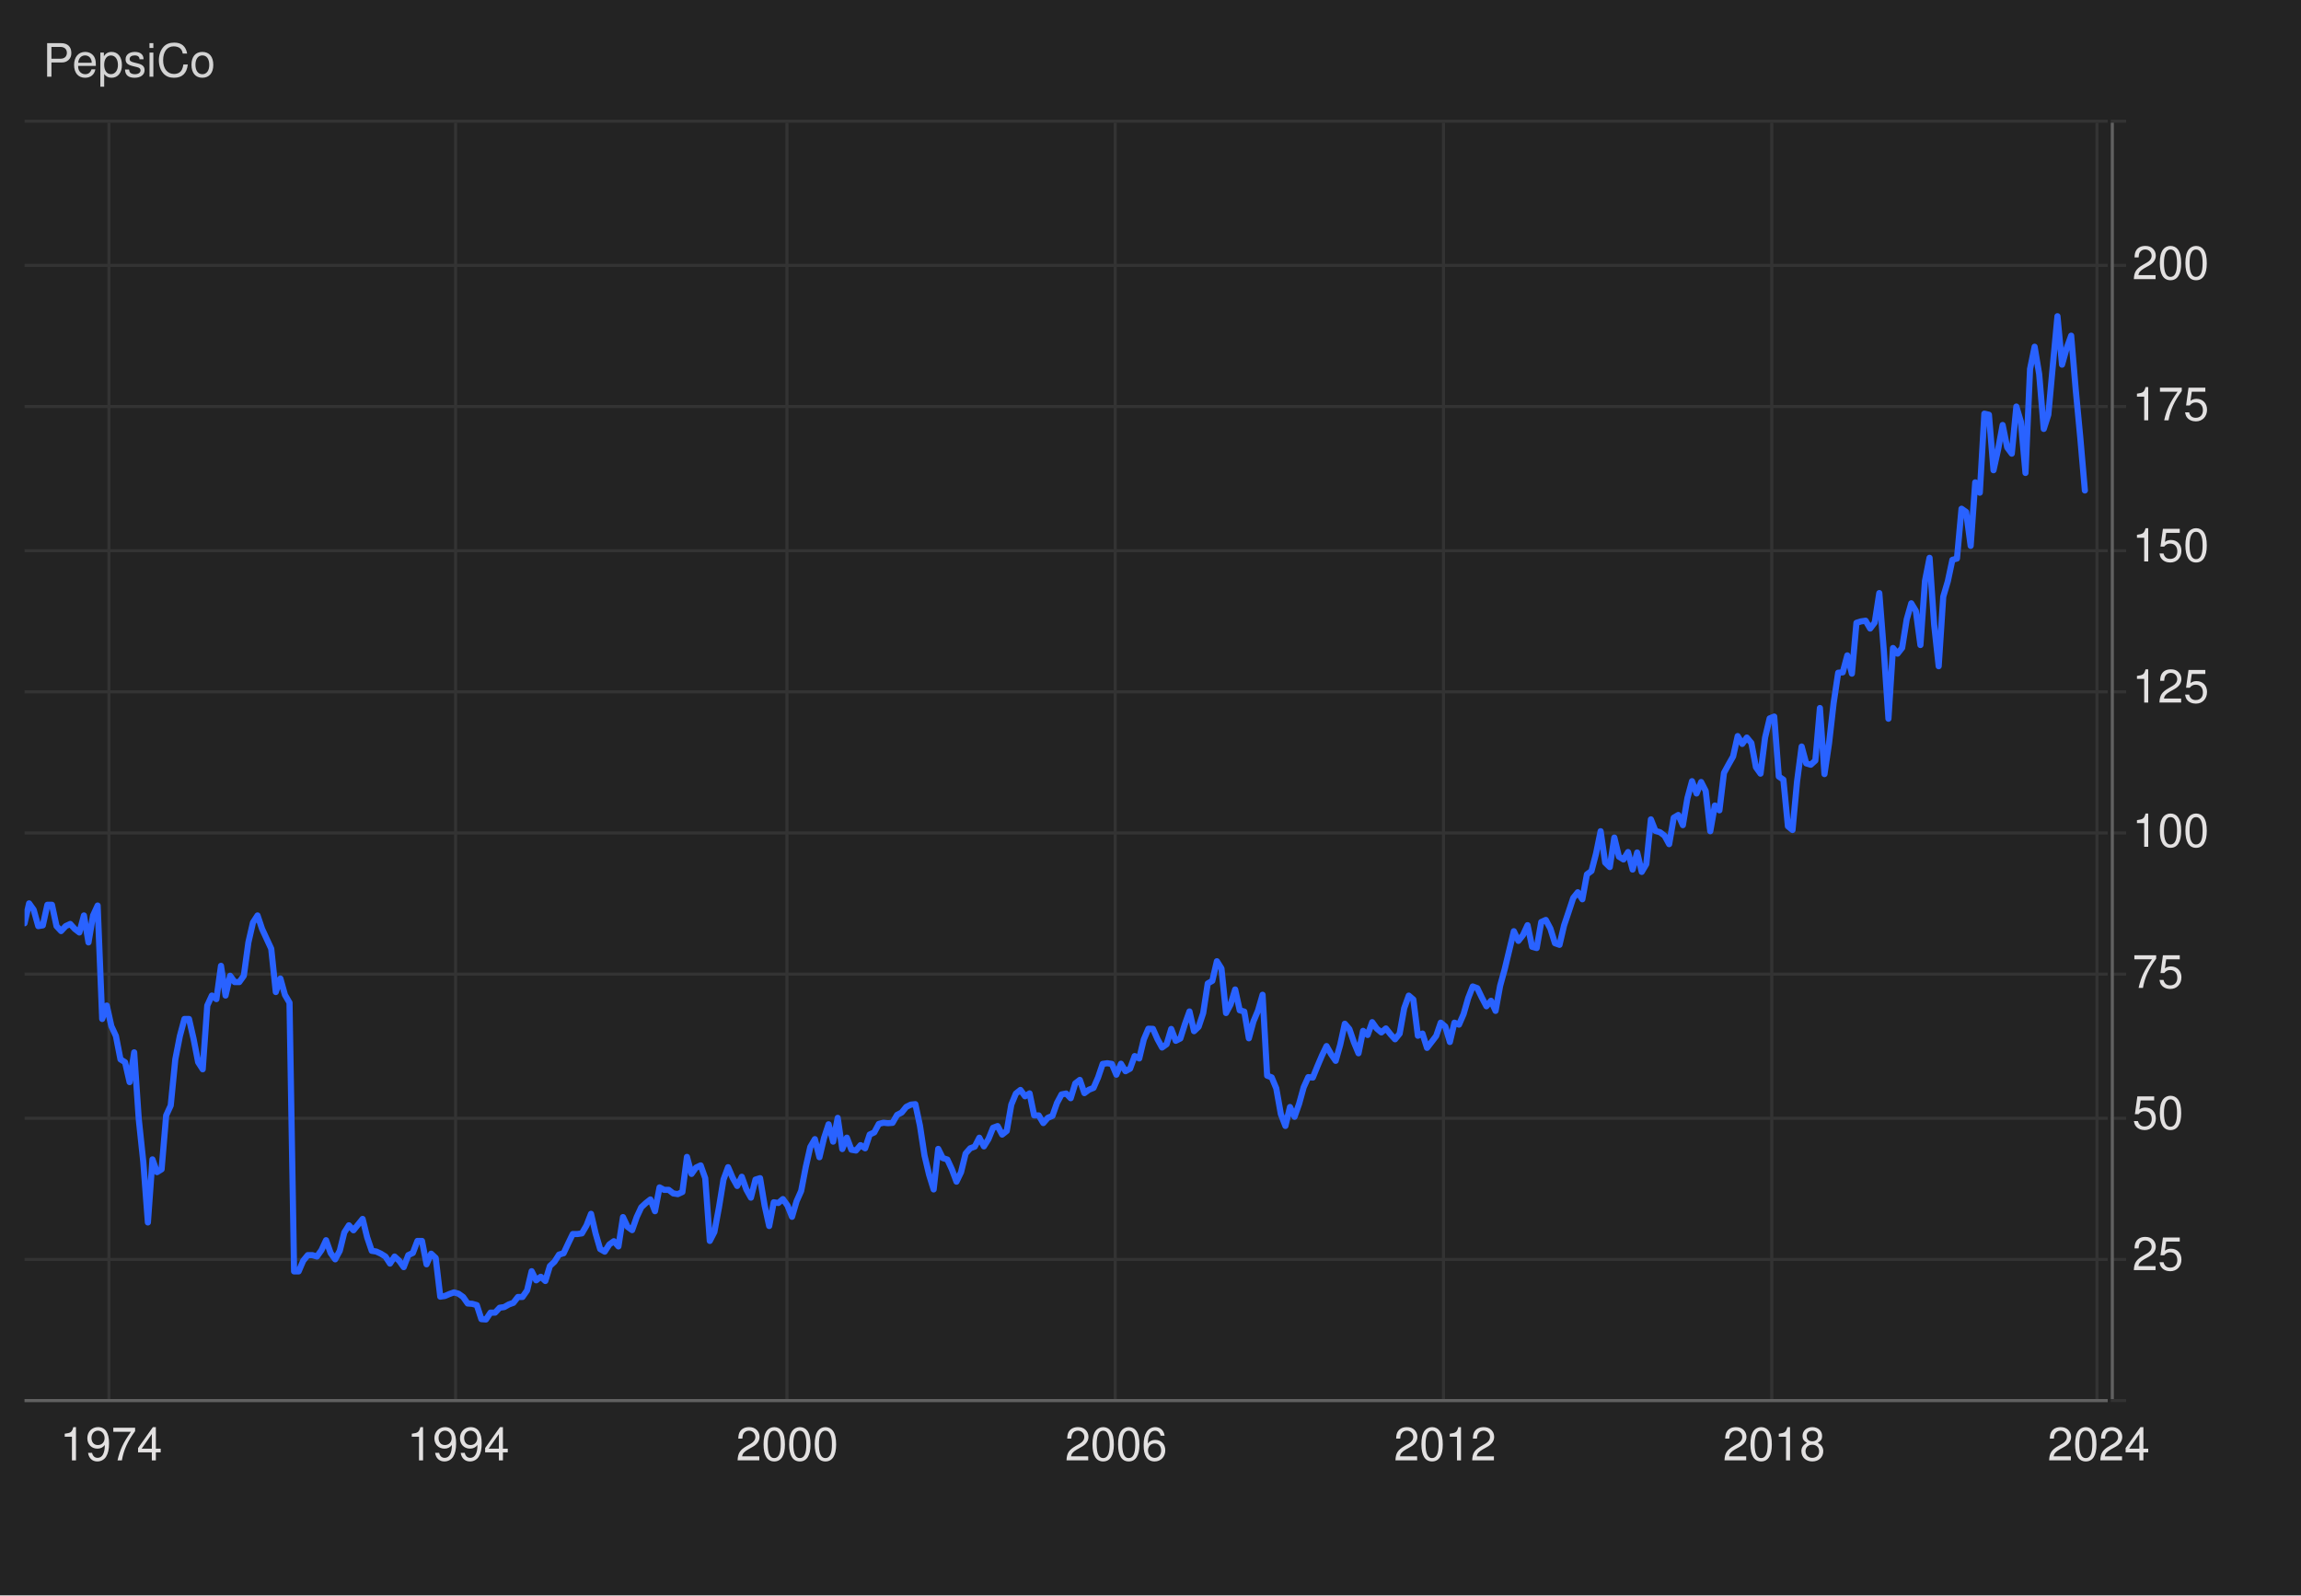
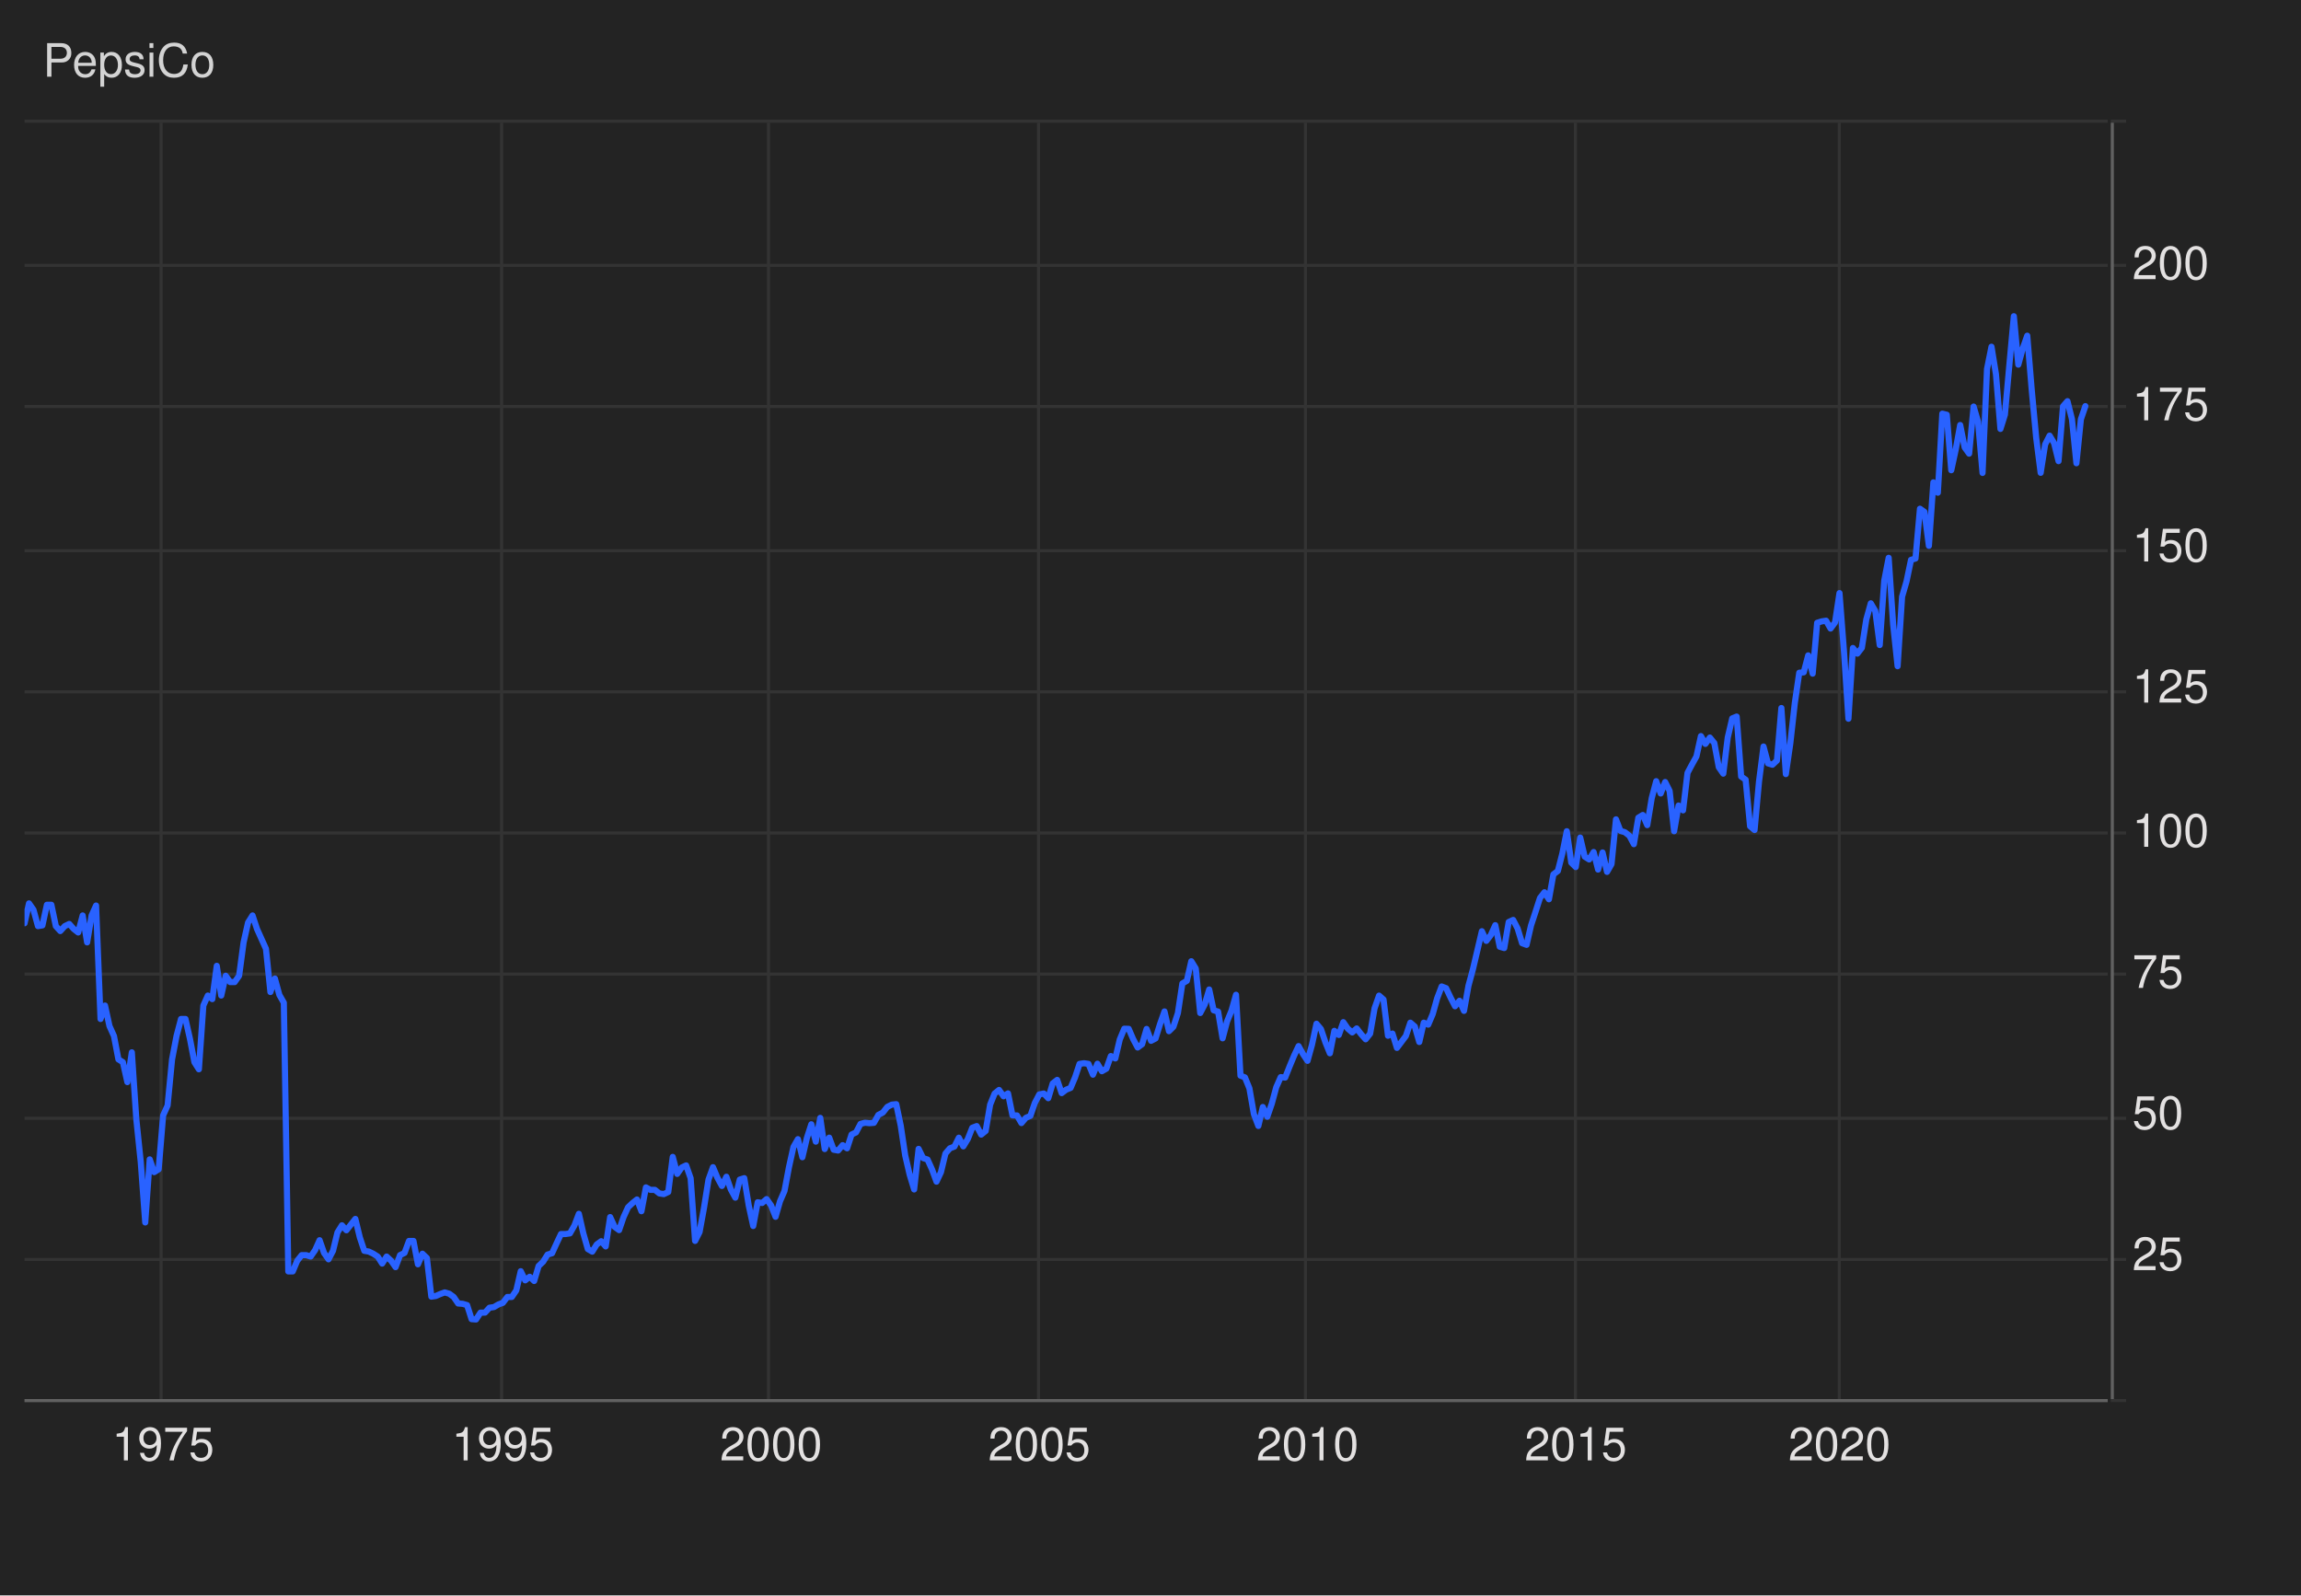
- <svg xmlns="http://www.w3.org/2000/svg" version="1.1" class="highcharts-root" style="font-family: &quot;Helvetica Neue&quot;, Helvetica, Arial, sans-serif; font-size: 12px;" width="750" height="520" viewBox="0 0 750 520">
+ <svg xmlns="http://www.w3.org/2000/svg" viewBox="0 0 750 520" height="520" width="750" style="font-family: &quot;Helvetica Neue&quot;, Helvetica, Arial, sans-serif; font-size: 12px;" class="highcharts-root" version="1.1">
  <defs>
-     <linearGradient x1="0" y1="0" x2="500" y2="500" gradientUnits="userSpaceOnUse" id="highcharts-awchpl0-2440">
-       <stop offset="0" stop-color="rgb(35, 35, 35)" stop-opacity="1" />
+     <linearGradient id="highcharts-sym4otg-1444" gradientUnits="userSpaceOnUse" y2="500" x2="500" y1="0" x1="0">
+       <stop stop-opacity="1" stop-color="rgb(35, 35, 35)" offset="0" />
    </linearGradient>
-     <clipPath id="highcharts-awchpl0-2441-">
-       <rect x="0" y="0" width="679" height="416" fill="none" />
+     <clipPath id="highcharts-sym4otg-1445-">
+       <rect fill="none" height="416" width="679" y="0" x="0" />
    </clipPath>
-     <clipPath id="highcharts-awchpl0-2894-">
-       <rect x="0" y="0" width="679" height="416" fill="none" />
+     <clipPath id="highcharts-sym4otg-1908-">
+       <rect fill="none" height="416" width="679" y="0" x="0" />
    </clipPath>
-     <clipPath id="highcharts-awchpl0-3352-">
-       <rect x="8" y="40" width="679" height="416" fill="none" />
+     <clipPath id="highcharts-sym4otg-2376-">
+       <rect fill="none" height="416" width="679" y="40" x="8" />
    </clipPath>
  </defs>
-   <rect fill="url(#highcharts-awchpl0-2440)" class="highcharts-background" x="0" y="0" width="750" height="520" rx="0" ry="0" />
-   <rect fill="none" class="highcharts-plot-background" x="8" y="40" width="679" height="416" />
-   <g class="highcharts-grid highcharts-xaxis-grid" data-z-index="1">
-     <path fill="none" stroke="#333333" stroke-width="1" stroke-dasharray="none" data-z-index="1" class="highcharts-grid-line" d="M 35.5 40 L 35.5 456" opacity="1" />
-     <path fill="none" stroke="#333333" stroke-width="1" stroke-dasharray="none" data-z-index="1" class="highcharts-grid-line" d="M 148.5 40 L 148.5 456" opacity="1" />
-     <path fill="none" stroke="#333333" stroke-width="1" stroke-dasharray="none" data-z-index="1" class="highcharts-grid-line" d="M 256.5 40 L 256.5 456" opacity="1" />
-     <path fill="none" stroke="#333333" stroke-width="1" stroke-dasharray="none" data-z-index="1" class="highcharts-grid-line" d="M 363.5 40 L 363.5 456" opacity="1" />
-     <path fill="none" stroke="#333333" stroke-width="1" stroke-dasharray="none" data-z-index="1" class="highcharts-grid-line" d="M 470.5 40 L 470.5 456" opacity="1" />
-     <path fill="none" stroke="#333333" stroke-width="1" stroke-dasharray="none" data-z-index="1" class="highcharts-grid-line" d="M 577.5 40 L 577.5 456" opacity="1" />
-     <path fill="none" stroke="#333333" stroke-width="1" stroke-dasharray="none" data-z-index="1" class="highcharts-grid-line" d="M 683.5 40 L 683.5 456" opacity="1" />
+   <rect ry="0" rx="0" height="520" width="750" y="0" x="0" class="highcharts-background" fill="url(#highcharts-sym4otg-1444)" />
+   <rect height="416" width="679" y="40" x="8" class="highcharts-plot-background" fill="none" />
+   <g data-z-index="1" class="highcharts-grid highcharts-xaxis-grid">
+     <path opacity="1" d="M 52.5 40 L 52.5 456" class="highcharts-grid-line" data-z-index="1" stroke-dasharray="none" stroke-width="1" stroke="#333333" fill="none" />
+     <path opacity="1" d="M 163.5 40 L 163.5 456" class="highcharts-grid-line" data-z-index="1" stroke-dasharray="none" stroke-width="1" stroke="#333333" fill="none" />
+     <path opacity="1" d="M 250.5 40 L 250.5 456" class="highcharts-grid-line" data-z-index="1" stroke-dasharray="none" stroke-width="1" stroke="#333333" fill="none" />
+     <path opacity="1" d="M 338.5 40 L 338.5 456" class="highcharts-grid-line" data-z-index="1" stroke-dasharray="none" stroke-width="1" stroke="#333333" fill="none" />
+     <path opacity="1" d="M 425.5 40 L 425.5 456" class="highcharts-grid-line" data-z-index="1" stroke-dasharray="none" stroke-width="1" stroke="#333333" fill="none" />
+     <path opacity="1" d="M 513.5 40 L 513.5 456" class="highcharts-grid-line" data-z-index="1" stroke-dasharray="none" stroke-width="1" stroke="#333333" fill="none" />
+     <path opacity="1" d="M 599.5 40 L 599.5 456" class="highcharts-grid-line" data-z-index="1" stroke-dasharray="none" stroke-width="1" stroke="#333333" fill="none" />
  </g>
-   <g class="highcharts-grid highcharts-yaxis-grid" data-z-index="1">
-     <path fill="none" stroke="#333333" stroke-width="1" stroke-dasharray="none" data-z-index="1" class="highcharts-grid-line" d="M 8 456.5 L 687 456.5" opacity="1" />
-     <path fill="none" stroke="#333333" stroke-width="1" stroke-dasharray="none" data-z-index="1" class="highcharts-grid-line" d="M 8 410.5 L 687 410.5" opacity="1" />
-     <path fill="none" stroke="#333333" stroke-width="1" stroke-dasharray="none" data-z-index="1" class="highcharts-grid-line" d="M 8 364.5 L 687 364.5" opacity="1" />
-     <path fill="none" stroke="#333333" stroke-width="1" stroke-dasharray="none" data-z-index="1" class="highcharts-grid-line" d="M 8 317.5 L 687 317.5" opacity="1" />
-     <path fill="none" stroke="#333333" stroke-width="1" stroke-dasharray="none" data-z-index="1" class="highcharts-grid-line" d="M 8 271.5 L 687 271.5" opacity="1" />
-     <path fill="none" stroke="#333333" stroke-width="1" stroke-dasharray="none" data-z-index="1" class="highcharts-grid-line" d="M 8 225.5 L 687 225.5" opacity="1" />
-     <path fill="none" stroke="#333333" stroke-width="1" stroke-dasharray="none" data-z-index="1" class="highcharts-grid-line" d="M 8 179.5 L 687 179.5" opacity="1" />
-     <path fill="none" stroke="#333333" stroke-width="1" stroke-dasharray="none" data-z-index="1" class="highcharts-grid-line" d="M 8 132.5 L 687 132.5" opacity="1" />
-     <path fill="none" stroke="#333333" stroke-width="1" stroke-dasharray="none" data-z-index="1" class="highcharts-grid-line" d="M 8 86.5 L 687 86.5" opacity="1" />
-     <path fill="none" stroke="#333333" stroke-width="1" stroke-dasharray="none" data-z-index="1" class="highcharts-grid-line" d="M 8 39.5 L 687 39.5" opacity="1" />
+   <g data-z-index="1" class="highcharts-grid highcharts-yaxis-grid">
+     <path opacity="1" d="M 8 456.5 L 687 456.5" class="highcharts-grid-line" data-z-index="1" stroke-dasharray="none" stroke-width="1" stroke="#333333" fill="none" />
+     <path opacity="1" d="M 8 410.5 L 687 410.5" class="highcharts-grid-line" data-z-index="1" stroke-dasharray="none" stroke-width="1" stroke="#333333" fill="none" />
+     <path opacity="1" d="M 8 364.5 L 687 364.5" class="highcharts-grid-line" data-z-index="1" stroke-dasharray="none" stroke-width="1" stroke="#333333" fill="none" />
+     <path opacity="1" d="M 8 317.5 L 687 317.5" class="highcharts-grid-line" data-z-index="1" stroke-dasharray="none" stroke-width="1" stroke="#333333" fill="none" />
+     <path opacity="1" d="M 8 271.5 L 687 271.5" class="highcharts-grid-line" data-z-index="1" stroke-dasharray="none" stroke-width="1" stroke="#333333" fill="none" />
+     <path opacity="1" d="M 8 225.5 L 687 225.5" class="highcharts-grid-line" data-z-index="1" stroke-dasharray="none" stroke-width="1" stroke="#333333" fill="none" />
+     <path opacity="1" d="M 8 179.5 L 687 179.5" class="highcharts-grid-line" data-z-index="1" stroke-dasharray="none" stroke-width="1" stroke="#333333" fill="none" />
+     <path opacity="1" d="M 8 132.5 L 687 132.5" class="highcharts-grid-line" data-z-index="1" stroke-dasharray="none" stroke-width="1" stroke="#333333" fill="none" />
+     <path opacity="1" d="M 8 86.5 L 687 86.5" class="highcharts-grid-line" data-z-index="1" stroke-dasharray="none" stroke-width="1" stroke="#333333" fill="none" />
+     <path opacity="1" d="M 8 39.5 L 687 39.5" class="highcharts-grid-line" data-z-index="1" stroke-dasharray="none" stroke-width="1" stroke="#333333" fill="none" />
  </g>
-   <g class="highcharts-grid highcharts-yaxis-grid" data-z-index="1" />
-   <g class="highcharts-grid highcharts-yaxis-grid" data-z-index="1" />
-   <rect fill="none" class="highcharts-plot-border" data-z-index="1" x="8" y="40" width="679" height="416" />
-   <g class="highcharts-axis highcharts-xaxis" data-z-index="2">
-     <path fill="none" class="highcharts-axis-line" stroke="#616161" stroke-width="1" data-z-index="7" d="M 8 456.5 L 687 456.5" />
+   <g data-z-index="1" class="highcharts-grid highcharts-yaxis-grid" />
+   <g data-z-index="1" class="highcharts-grid highcharts-yaxis-grid" />
+   <rect height="416" width="679" y="40" x="8" data-z-index="1" class="highcharts-plot-border" fill="none" />
+   <g data-z-index="2" class="highcharts-axis highcharts-xaxis">
+     <path d="M 8 456.5 L 687 456.5" data-z-index="7" stroke-width="1" stroke="#616161" class="highcharts-axis-line" fill="none" />
  </g>
-   <g class="highcharts-axis highcharts-yaxis" data-z-index="2">
-     <path fill="none" class="highcharts-axis-line" data-z-index="7" d="M 720 40 L 720 456" />
+   <g data-z-index="2" class="highcharts-axis highcharts-yaxis">
+     <path d="M 720 40 L 720 456" data-z-index="7" class="highcharts-axis-line" fill="none" />
  </g>
-   <g class="highcharts-axis highcharts-yaxis" data-z-index="2">
-     <path fill="none" class="highcharts-axis-line" data-z-index="7" d="M 6.5 40 L 6.5 456" />
+   <g data-z-index="2" class="highcharts-axis highcharts-yaxis">
+     <path d="M 6.5 40 L 6.5 456" data-z-index="7" class="highcharts-axis-line" fill="none" />
  </g>
-   <g class="highcharts-series-group" data-z-index="3">
-     <g class="highcharts-series highcharts-series-0 highcharts-line-series" data-z-index="90" opacity="1" transform="translate(8,40) scale(1 1)" clip-path="url(#highcharts-awchpl0-2894-)">
-       <path fill="none" d="M 0 260.934 L 1.489 254.444 L 2.978 256.533 L 4.467 261.858 L 5.956 261.618 L 7.445 254.906 L 8.934 254.906 L 10.423 261.858 L 11.912 263.467 L 13.401 261.858 L 14.89 261.156 L 16.379 262.783 L 17.868 263.929 L 19.357 258.382 L 20.846 267.164 L 22.336 258.382 L 23.825 255.147 L 25.314 292.124 L 26.803 287.743 L 28.292 294.436 L 29.781 297.671 L 31.27 305.289 L 32.759 306.213 L 34.248 312.703 L 35.737 302.996 L 37.226 324.72 L 38.715 338.809 L 40.204 358.444 L 41.693 337.884 L 43.182 342.044 L 44.671 341.12 L 46.16 323.556 L 47.649 320.32 L 49.138 305.289 L 50.627 297.671 L 52.116 292.124 L 53.605 292.124 L 55.094 298.596 L 56.583 306.213 L 58.072 308.524 L 59.561 287.743 L 61.05 284.489 L 62.539 285.653 L 64.029 274.8 L 65.518 284.489 L 67.007 278.036 L 68.496 280.107 L 69.985 280.107 L 71.474 278.036 L 72.963 267.164 L 74.452 260.693 L 75.941 258.382 L 77.43 262.783 L 78.919 266.018 L 80.408 269.235 L 81.897 283.342 L 83.386 278.942 L 84.875 284.267 L 86.364 286.818 L 87.853 374.4 L 89.342 374.4 L 90.831 370.924 L 92.32 369.094 L 93.809 369.094 L 95.298 369.556 L 96.787 367.467 L 98.276 364.231 L 99.765 368.391 L 101.254 370.462 L 102.743 367.689 L 104.232 361.698 L 105.721 359.369 L 107.211 360.996 L 108.7 359.147 L 110.189 357.298 L 111.678 363.307 L 113.167 367.689 L 114.656 367.929 L 116.145 368.631 L 117.634 369.556 L 119.123 371.849 L 120.612 369.556 L 122.101 370.924 L 123.59 373.013 L 125.079 369.094 L 126.568 368.391 L 128.057 364.471 L 129.546 364.471 L 131.035 372.089 L 132.524 368.631 L 134.013 370.018 L 135.502 382.627 L 136.991 382.415 L 138.48 381.777 L 139.969 381.246 L 141.458 381.671 L 142.947 382.733 L 144.436 384.859 L 145.925 384.965 L 147.414 385.391 L 148.904 389.961 L 150.393 390.067 L 151.882 387.835 L 153.371 387.835 L 154.86 386.241 L 156.349 386.028 L 157.838 385.178 L 159.327 384.647 L 160.816 382.733 L 162.305 382.733 L 163.794 380.608 L 165.283 374.337 L 166.772 377.313 L 168.261 376.144 L 169.75 377.526 L 171.239 372.637 L 172.728 371.255 L 174.217 368.917 L 175.706 368.492 L 177.195 365.303 L 178.684 362.221 L 180.173 362.221 L 181.662 362.008 L 183.151 359.457 L 184.64 355.631 L 186.129 362.008 L 187.618 367.11 L 189.107 367.96 L 190.596 365.622 L 192.086 364.559 L 193.575 366.26 L 195.064 356.694 L 196.553 359.883 L 198.042 360.945 L 199.531 356.694 L 201.02 353.506 L 202.509 352.124 L 203.998 350.955 L 205.487 354.781 L 206.976 347.022 L 208.465 347.822 L 209.954 347.822 L 211.443 348.978 L 212.932 349.209 L 214.421 348.516 L 215.91 337.076 L 217.399 342.622 L 218.888 340.542 L 220.377 339.849 L 221.866 344.009 L 223.355 364.462 L 224.844 361.573 L 226.333 353.6 L 227.822 344.471 L 229.311 340.427 L 230.8 343.893 L 232.289 346.551 L 233.779 343.547 L 235.268 347.707 L 236.757 350.364 L 238.246 344.471 L 239.735 344.009 L 241.224 352.907 L 242.713 359.609 L 244.202 351.867 L 245.691 352.098 L 247.18 350.827 L 248.669 352.907 L 250.158 356.604 L 251.647 351.52 L 253.136 348.169 L 254.625 340.427 L 256.114 333.84 L 257.603 331.298 L 259.092 337.191 L 260.581 330.951 L 262.07 326.444 L 263.559 332.107 L 265.048 324.364 L 266.537 334.519 L 268.026 330.803 L 269.515 334.741 L 271.004 335 L 272.493 333.244 L 273.982 334.279 L 275.471 329.786 L 276.961 329.102 L 278.45 326.329 L 279.939 325.941 L 281.428 326.089 L 282.917 325.978 L 284.406 323.389 L 285.895 322.631 L 287.384 320.782 L 288.873 320.043 L 290.362 319.895 L 291.851 326.884 L 293.34 336.609 L 294.829 342.876 L 296.318 347.684 L 297.807 334.464 L 299.296 337.459 L 300.785 337.94 L 302.274 341.157 L 303.763 345.151 L 305.252 342.044 L 306.741 335.98 L 308.23 334.279 L 309.719 333.724 L 311.208 330.822 L 312.697 333.65 L 314.186 331.265 L 315.675 327.586 L 317.164 327.031 L 318.654 329.805 L 320.143 328.622 L 321.632 320.043 L 323.121 316.437 L 324.61 315.254 L 326.099 317.325 L 327.588 316.382 L 329.077 323.556 L 330.566 323.556 L 332.055 326.052 L 333.544 324.332 L 335.033 323.722 L 336.522 319.488 L 338.011 316.715 L 339.5 316.419 L 340.989 317.953 L 342.478 313.128 L 343.967 311.982 L 345.456 316.289 L 346.945 315.18 L 348.434 314.588 L 349.923 311.15 L 351.412 306.768 L 352.901 306.546 L 354.39 306.768 L 355.879 310.281 L 357.368 306.712 L 358.857 309.153 L 360.346 308.321 L 361.836 304.216 L 363.325 304.993 L 364.814 298.817 L 366.303 295.305 L 367.792 295.342 L 369.281 298.706 L 370.77 301.424 L 372.259 300.352 L 373.748 295.378 L 375.237 299.243 L 376.726 298.485 L 378.215 293.807 L 379.704 289.665 L 381.193 296.1 L 382.682 294.676 L 384.171 290.22 L 385.66 280.55 L 387.149 279.7 L 388.638 273.303 L 390.127 275.669 L 391.616 290.183 L 393.105 287.391 L 394.594 282.51 L 396.083 289.296 L 397.572 289.721 L 399.061 298.429 L 400.55 292.938 L 402.039 289.388 L 403.529 284.23 L 405.018 310.595 L 406.507 311.168 L 407.996 314.736 L 409.485 323.13 L 410.974 326.994 L 412.463 320.819 L 413.952 323.999 L 415.441 319.765 L 416.93 314.385 L 418.419 311.076 L 419.908 311.223 L 421.397 307.544 L 422.886 304.05 L 424.375 300.962 L 425.864 303.588 L 427.353 305.769 L 428.842 300.5 L 430.331 293.678 L 431.82 295.415 L 433.309 299.723 L 434.798 303.31 L 436.287 295.989 L 437.776 297.338 L 439.265 293.16 L 440.754 295.268 L 442.243 296.506 L 443.732 295.212 L 445.221 297.098 L 446.711 298.743 L 448.2 296.913 L 449.689 288.63 L 451.178 284.507 L 452.667 285.783 L 454.156 297.597 L 455.645 296.876 L 457.134 301.554 L 458.623 299.612 L 460.112 297.671 L 461.601 293.326 L 463.09 294.583 L 464.579 299.631 L 466.068 293.326 L 467.557 293.973 L 469.046 290.553 L 470.535 285.358 L 472.024 281.53 L 473.513 282.085 L 475.002 285.154 L 476.491 287.983 L 477.98 286.19 L 479.469 289.481 L 480.958 281.308 L 482.447 275.91 L 483.936 269.734 L 485.425 263.522 L 486.914 266.665 L 488.404 264.779 L 489.893 261.544 L 491.382 268.588 L 492.871 269.013 L 494.36 260.527 L 495.849 259.843 L 497.338 262.653 L 498.827 267.423 L 500.316 267.959 L 501.805 261.618 L 503.294 257.199 L 504.783 252.688 L 506.272 250.82 L 507.761 253.113 L 509.25 244.996 L 510.739 243.887 L 512.228 238.192 L 513.717 230.926 L 515.206 241.169 L 516.695 242.611 L 518.184 232.997 L 519.673 239.209 L 521.162 240.134 L 522.651 237.712 L 524.14 243.425 L 525.629 237.86 L 527.118 244.183 L 528.607 241.65 L 530.096 227.062 L 531.586 230.815 L 533.075 231.259 L 534.564 232.405 L 536.053 235.142 L 537.542 226.526 L 539.031 225.638 L 540.52 228.948 L 542.009 220.129 L 543.498 214.619 L 544.987 218.631 L 546.476 214.896 L 547.965 217.799 L 549.454 230.926 L 550.943 222.551 L 552.432 224.122 L 553.921 211.92 L 555.41 209.183 L 556.899 206.558 L 558.388 199.92 L 559.877 202.472 L 561.366 200.401 L 562.855 202.194 L 564.344 210.071 L 565.833 212.16 L 567.322 200.396 L 568.811 194.152 L 570.3 193.56 L 571.789 213.103 L 573.279 214.12 L 574.768 229.318 L 576.257 230.538 L 577.746 214.693 L 579.235 203.322 L 580.724 208.814 L 582.213 209.257 L 583.702 207.898 L 585.191 190.768 L 586.68 212.308 L 588.169 202.268 L 589.658 189.197 L 591.147 179.268 L 592.636 179.139 L 594.125 173.611 L 595.614 179.564 L 597.103 162.998 L 598.592 162.536 L 600.081 162.314 L 601.57 164.865 L 603.059 162.906 L 604.548 153.31 L 606.037 172.261 L 607.526 194.263 L 609.015 171.207 L 610.504 173.047 L 611.993 171.152 L 613.482 161.87 L 614.971 156.641 L 616.461 159.115 L 617.95 170.246 L 619.439 149.335 L 620.928 141.81 L 622.417 163.497 L 623.906 177.142 L 625.395 154.475 L 626.884 149.464 L 628.373 142.475 L 629.862 142.05 L 631.351 125.817 L 632.84 126.852 L 634.329 137.909 L 635.818 117.22 L 637.307 120.585 L 638.796 94.83 L 640.285 95.181 L 641.774 113.263 L 643.263 106.533 L 644.752 98.527 L 646.241 105.849 L 647.73 107.864 L 649.219 92.518 L 650.708 97.492 L 652.197 114.15 L 653.686 80.279 L 655.175 73.013 L 656.664 81.98 L 658.154 99.803 L 659.643 95.162 L 661.132 78.948 L 662.621 63.066 L 664.11 78.855 L 665.599 73.549 L 667.088 69.407 L 668.577 87.046 L 670.066 102.724 L 671.555 119.863" class="highcharts-graph" data-z-index="1" stroke="#2962FF" stroke-width="2" stroke-linejoin="round" stroke-linecap="round" />
+   <g data-z-index="3" class="highcharts-series-group">
+     <g clip-path="url(#highcharts-sym4otg-1908-)" transform="translate(8,40) scale(1 1)" opacity="1" data-z-index="90" class="highcharts-series highcharts-series-0 highcharts-line-series">
+       <path stroke-linecap="round" stroke-linejoin="round" stroke-width="2" stroke="#2962FF" data-z-index="1" class="highcharts-graph" d="M 0 260.934 L 1.457 254.444 L 2.914 256.533 L 4.371 261.858 L 5.828 261.618 L 7.285 254.906 L 8.742 254.906 L 10.2 261.858 L 11.657 263.467 L 13.114 261.858 L 14.571 261.156 L 16.028 262.783 L 17.485 263.929 L 18.942 258.382 L 20.399 267.164 L 21.856 258.382 L 23.313 255.147 L 24.77 292.124 L 26.227 287.743 L 27.685 294.436 L 29.142 297.671 L 30.599 305.289 L 32.056 306.213 L 33.513 312.703 L 34.97 302.996 L 36.427 324.72 L 37.884 338.809 L 39.341 358.444 L 40.798 337.884 L 42.255 342.044 L 43.712 341.12 L 45.17 323.556 L 46.627 320.32 L 48.084 305.289 L 49.541 297.671 L 50.998 292.124 L 52.455 292.124 L 53.912 298.596 L 55.369 306.213 L 56.826 308.524 L 58.283 287.743 L 59.74 284.489 L 61.197 285.653 L 62.655 274.8 L 64.112 284.489 L 65.569 278.036 L 67.026 280.107 L 68.483 280.107 L 69.94 278.036 L 71.397 267.164 L 72.854 260.693 L 74.311 258.382 L 75.768 262.783 L 77.225 266.018 L 78.682 269.235 L 80.139 283.342 L 81.597 278.942 L 83.054 284.267 L 84.511 286.818 L 85.968 374.4 L 87.425 374.4 L 88.882 370.924 L 90.339 369.094 L 91.796 369.094 L 93.253 369.556 L 94.71 367.467 L 96.167 364.231 L 97.624 368.391 L 99.082 370.462 L 100.539 367.689 L 101.996 361.698 L 103.453 359.369 L 104.91 360.996 L 106.367 359.147 L 107.824 357.298 L 109.281 363.307 L 110.738 367.689 L 112.195 367.929 L 113.652 368.631 L 115.109 369.556 L 116.567 371.849 L 118.024 369.556 L 119.481 370.924 L 120.938 373.013 L 122.395 369.094 L 123.852 368.391 L 125.309 364.471 L 126.766 364.471 L 128.223 372.089 L 129.68 368.631 L 131.137 370.018 L 132.594 382.627 L 134.052 382.415 L 135.509 381.777 L 136.966 381.246 L 138.423 381.671 L 139.88 382.733 L 141.337 384.859 L 142.794 384.965 L 144.251 385.391 L 145.708 389.961 L 147.165 390.067 L 148.622 387.835 L 150.079 387.835 L 151.536 386.241 L 152.994 386.028 L 154.451 385.178 L 155.908 384.647 L 157.365 382.733 L 158.822 382.733 L 160.279 380.608 L 161.736 374.337 L 163.193 377.313 L 164.65 376.144 L 166.107 377.526 L 167.564 372.637 L 169.021 371.255 L 170.479 368.917 L 171.936 368.492 L 173.393 365.303 L 174.85 362.221 L 176.307 362.221 L 177.764 362.008 L 179.221 359.457 L 180.678 355.631 L 182.135 362.008 L 183.592 367.11 L 185.049 367.96 L 186.506 365.622 L 187.964 364.559 L 189.421 366.26 L 190.878 356.694 L 192.335 359.883 L 193.792 360.945 L 195.249 356.694 L 196.706 353.506 L 198.163 352.124 L 199.62 350.955 L 201.077 354.781 L 202.534 347.022 L 203.991 347.822 L 205.448 347.822 L 206.906 348.978 L 208.363 349.209 L 209.82 348.516 L 211.277 337.076 L 212.734 342.622 L 214.191 340.542 L 215.648 339.849 L 217.105 344.009 L 218.562 364.462 L 220.019 361.573 L 221.476 353.6 L 222.933 344.471 L 224.391 340.427 L 225.848 343.893 L 227.305 346.551 L 228.762 343.547 L 230.219 347.707 L 231.676 350.364 L 233.133 344.471 L 234.59 344.009 L 236.047 352.907 L 237.504 359.609 L 238.961 351.867 L 240.418 352.098 L 241.876 350.827 L 243.333 352.907 L 244.79 356.604 L 246.247 351.52 L 247.704 348.169 L 249.161 340.427 L 250.618 333.84 L 252.075 331.298 L 253.532 337.191 L 254.989 330.951 L 256.446 326.444 L 257.903 332.107 L 259.361 324.364 L 260.818 334.519 L 262.275 330.803 L 263.732 334.741 L 265.189 335 L 266.646 333.244 L 268.103 334.279 L 269.56 329.786 L 271.017 329.102 L 272.474 326.329 L 273.931 325.941 L 275.388 326.089 L 276.845 325.978 L 278.303 323.389 L 279.76 322.631 L 281.217 320.782 L 282.674 320.043 L 284.131 319.895 L 285.588 326.884 L 287.045 336.609 L 288.502 342.876 L 289.959 347.684 L 291.416 334.464 L 292.873 337.459 L 294.33 337.94 L 295.788 341.157 L 297.245 345.151 L 298.702 342.044 L 300.159 335.98 L 301.616 334.279 L 303.073 333.724 L 304.53 330.822 L 305.987 333.65 L 307.444 331.265 L 308.901 327.586 L 310.358 327.031 L 311.815 329.805 L 313.273 328.622 L 314.73 320.043 L 316.187 316.437 L 317.644 315.254 L 319.101 317.325 L 320.558 316.382 L 322.015 323.556 L 323.472 323.556 L 324.929 326.052 L 326.386 324.332 L 327.843 323.722 L 329.3 319.488 L 330.758 316.715 L 332.215 316.419 L 333.672 317.953 L 335.129 313.128 L 336.586 311.982 L 338.043 316.289 L 339.5 315.18 L 340.957 314.588 L 342.414 311.15 L 343.871 306.768 L 345.328 306.546 L 346.785 306.768 L 348.242 310.281 L 349.7 306.712 L 351.157 309.153 L 352.614 308.321 L 354.071 304.216 L 355.528 304.993 L 356.985 298.817 L 358.442 295.305 L 359.899 295.342 L 361.356 298.706 L 362.813 301.424 L 364.27 300.352 L 365.727 295.378 L 367.185 299.243 L 368.642 298.485 L 370.099 293.807 L 371.556 289.665 L 373.013 296.1 L 374.47 294.676 L 375.927 290.22 L 377.384 280.55 L 378.841 279.7 L 380.298 273.303 L 381.755 275.669 L 383.212 290.183 L 384.67 287.391 L 386.127 282.51 L 387.584 289.296 L 389.041 289.721 L 390.498 298.429 L 391.955 292.938 L 393.412 289.388 L 394.869 284.23 L 396.326 310.595 L 397.783 311.168 L 399.24 314.736 L 400.697 323.13 L 402.155 326.994 L 403.612 320.819 L 405.069 323.999 L 406.526 319.765 L 407.983 314.385 L 409.44 311.076 L 410.897 311.223 L 412.354 307.544 L 413.811 304.05 L 415.268 300.962 L 416.725 303.588 L 418.182 305.769 L 419.639 300.5 L 421.097 293.678 L 422.554 295.415 L 424.011 299.723 L 425.468 303.31 L 426.925 295.989 L 428.382 297.338 L 429.839 293.16 L 431.296 295.268 L 432.753 296.506 L 434.21 295.212 L 435.667 297.098 L 437.124 298.743 L 438.582 296.913 L 440.039 288.63 L 441.496 284.507 L 442.953 285.783 L 444.41 297.597 L 445.867 296.876 L 447.324 301.554 L 448.781 299.612 L 450.238 297.671 L 451.695 293.326 L 453.152 294.583 L 454.609 299.631 L 456.067 293.326 L 457.524 293.973 L 458.981 290.553 L 460.438 285.358 L 461.895 281.53 L 463.352 282.085 L 464.809 285.154 L 466.266 287.983 L 467.723 286.19 L 469.18 289.481 L 470.637 281.308 L 472.094 275.91 L 473.552 269.734 L 475.009 263.522 L 476.466 266.665 L 477.923 264.779 L 479.38 261.544 L 480.837 268.588 L 482.294 269.013 L 483.751 260.527 L 485.208 259.843 L 486.665 262.653 L 488.122 267.423 L 489.579 267.959 L 491.036 261.618 L 492.494 257.199 L 493.951 252.688 L 495.408 250.82 L 496.865 253.113 L 498.322 244.996 L 499.779 243.887 L 501.236 238.192 L 502.693 230.926 L 504.15 241.169 L 505.607 242.611 L 507.064 232.997 L 508.521 239.209 L 509.979 240.134 L 511.436 237.712 L 512.893 243.425 L 514.35 237.86 L 515.807 244.183 L 517.264 241.65 L 518.721 227.062 L 520.178 230.815 L 521.635 231.259 L 523.092 232.405 L 524.549 235.142 L 526.006 226.526 L 527.464 225.638 L 528.921 228.948 L 530.378 220.129 L 531.835 214.619 L 533.292 218.631 L 534.749 214.896 L 536.206 217.799 L 537.663 230.926 L 539.12 222.551 L 540.577 224.122 L 542.034 211.92 L 543.491 209.183 L 544.948 206.558 L 546.406 199.92 L 547.863 202.472 L 549.32 200.401 L 550.777 202.194 L 552.234 210.071 L 553.691 212.16 L 555.148 200.396 L 556.605 194.152 L 558.062 193.56 L 559.519 213.103 L 560.976 214.12 L 562.433 229.318 L 563.891 230.538 L 565.348 214.693 L 566.805 203.322 L 568.262 208.814 L 569.719 209.257 L 571.176 207.898 L 572.633 190.768 L 574.09 212.308 L 575.547 202.268 L 577.004 189.197 L 578.461 179.268 L 579.918 179.139 L 581.376 173.611 L 582.833 179.564 L 584.29 162.998 L 585.747 162.536 L 587.204 162.314 L 588.661 164.865 L 590.118 162.906 L 591.575 153.31 L 593.032 172.261 L 594.489 194.263 L 595.946 171.207 L 597.403 173.047 L 598.861 171.152 L 600.318 161.87 L 601.775 156.641 L 603.232 159.115 L 604.689 170.246 L 606.146 149.335 L 607.603 141.81 L 609.06 163.497 L 610.517 177.142 L 611.974 154.475 L 613.431 149.464 L 614.888 142.475 L 616.345 142.05 L 617.803 125.817 L 619.26 126.852 L 620.717 137.909 L 622.174 117.22 L 623.631 120.585 L 625.088 94.83 L 626.545 95.181 L 628.002 113.263 L 629.459 106.533 L 630.916 98.527 L 632.373 105.849 L 633.83 107.864 L 635.288 92.518 L 636.745 97.492 L 638.202 114.15 L 639.659 80.279 L 641.116 73.013 L 642.573 81.98 L 644.03 99.803 L 645.487 95.162 L 646.944 78.948 L 648.401 63.066 L 649.858 78.855 L 651.315 73.549 L 652.773 69.407 L 654.23 87.046 L 655.687 102.724 L 657.144 114.113 L 658.601 104.85 L 660.058 101.985 L 661.515 104.407 L 662.972 110.305 L 664.429 92.426 L 665.886 90.762 L 667.343 96.623 L 668.8 110.989 L 670.258 96.641 L 671.715 92.37" fill="none" />
    </g>
-     <g class="highcharts-markers highcharts-series-0 highcharts-line-series" data-z-index="90" opacity="1" transform="translate(8,40) scale(1 1)" clip-path="none" />
+     <g clip-path="none" transform="translate(8,40) scale(1 1)" opacity="1" data-z-index="90" class="highcharts-markers highcharts-series-0 highcharts-line-series" />
  </g>
-   <text x="740" text-anchor="end" class="highcharts-title" data-z-index="4" style="color: rgb(211, 211, 211); font-size: 15px; fill: rgb(211, 211, 211);" y="512" />
-   <text x="14" text-anchor="start" class="highcharts-subtitle" data-z-index="4" style="color: rgb(51, 51, 51); fill: rgb(51, 51, 51); font-size: 15px;" y="25">
+   <text y="512" style="color: rgb(211, 211, 211); font-size: 15px; fill: rgb(211, 211, 211);" data-z-index="4" class="highcharts-title" text-anchor="end" x="740" />
+   <text y="25" style="color: rgb(51, 51, 51); fill: rgb(51, 51, 51); font-size: 15px;" data-z-index="4" class="highcharts-subtitle" text-anchor="start" x="14">
    <tspan style="color: rgb(211, 211, 211); fill: rgb(211, 211, 211);">PepsiCo</tspan>
  </text>
-   <text x="0" text-anchor="start" class="highcharts-caption" data-z-index="4" style="color: rgb(102, 102, 102); fill: rgb(102, 102, 102);" y="527" />
-   <g class="highcharts-axis-labels highcharts-xaxis-labels" data-z-index="7">
-     <text x="36.242" text-anchor="middle" transform="translate(0,0)" style="color: rgb(227, 225, 225); cursor: default; font-size: 15px; font-weight: 400; fill: rgb(227, 225, 225);" y="476" opacity="1">1974</text>
-     <text x="149.368" text-anchor="middle" transform="translate(0,0)" style="color: rgb(227, 225, 225); cursor: default; font-size: 15px; font-weight: 400; fill: rgb(227, 225, 225);" y="476" opacity="1">1994</text>
-     <text x="256.579" text-anchor="middle" transform="translate(0,0)" style="color: rgb(227, 225, 225); cursor: default; font-size: 15px; font-weight: 400; fill: rgb(227, 225, 225);" y="476" opacity="1">2000</text>
-     <text x="363.789" text-anchor="middle" transform="translate(0,0)" style="color: rgb(227, 225, 225); cursor: default; font-size: 15px; font-weight: 400; fill: rgb(227, 225, 225);" y="476" opacity="1">2006</text>
-     <text x="471" text-anchor="middle" transform="translate(0,0)" style="color: rgb(227, 225, 225); cursor: default; font-size: 15px; font-weight: 400; fill: rgb(227, 225, 225);" y="476" opacity="1">2012</text>
-     <text x="578.254" text-anchor="middle" transform="translate(0,0)" style="color: rgb(227, 225, 225); cursor: default; font-size: 15px; font-weight: 400; fill: rgb(227, 225, 225);" y="476" opacity="1">2018</text>
-     <text x="684.072" text-anchor="middle" transform="translate(0,0)" style="color: rgb(227, 225, 225); cursor: default; font-size: 15px; font-weight: 400; fill: rgb(227, 225, 225);" y="476" opacity="1">2024</text>
+   <text y="527" style="color: rgb(102, 102, 102); fill: rgb(102, 102, 102);" data-z-index="4" class="highcharts-caption" text-anchor="start" x="0" />
+   <g data-z-index="7" class="highcharts-axis-labels highcharts-xaxis-labels">
+     <text opacity="1" y="476" style="color: rgb(227, 225, 225); cursor: default; font-size: 15px; font-weight: 400; fill: rgb(227, 225, 225);" transform="translate(0,0)" text-anchor="middle" x="53.17">1975</text>
+     <text opacity="1" y="476" style="color: rgb(227, 225, 225); cursor: default; font-size: 15px; font-weight: 400; fill: rgb(227, 225, 225);" transform="translate(0,0)" text-anchor="middle" x="163.908">1995</text>
+     <text opacity="1" y="476" style="color: rgb(227, 225, 225); cursor: default; font-size: 15px; font-weight: 400; fill: rgb(227, 225, 225);" transform="translate(0,0)" text-anchor="middle" x="251.333">2000</text>
+     <text opacity="1" y="476" style="color: rgb(227, 225, 225); cursor: default; font-size: 15px; font-weight: 400; fill: rgb(227, 225, 225);" transform="translate(0,0)" text-anchor="middle" x="338.758">2005</text>
+     <text opacity="1" y="476" style="color: rgb(227, 225, 225); cursor: default; font-size: 15px; font-weight: 400; fill: rgb(227, 225, 225);" transform="translate(0,0)" text-anchor="middle" x="426.182">2010</text>
+     <text opacity="1" y="476" style="color: rgb(227, 225, 225); cursor: default; font-size: 15px; font-weight: 400; fill: rgb(227, 225, 225);" transform="translate(0,0)" text-anchor="middle" x="513.607">2015</text>
+     <text opacity="1" y="476" style="color: rgb(227, 225, 225); cursor: default; font-size: 15px; font-weight: 400; fill: rgb(227, 225, 225);" transform="translate(0,0)" text-anchor="middle" x="599.575">2020</text>
  </g>
-   <g class="highcharts-axis-labels highcharts-yaxis-labels" data-z-index="7">
-     <text x="0" text-anchor="start" transform="translate(0,0)" style="color: rgb(227, 225, 225); cursor: default; font-size: 15px; fill: rgb(227, 225, 225);" visibility="hidden">
+   <g data-z-index="7" class="highcharts-axis-labels highcharts-yaxis-labels">
+     <text visibility="hidden" style="color: rgb(227, 225, 225); cursor: default; font-size: 15px; fill: rgb(227, 225, 225);" transform="translate(0,0)" text-anchor="start" x="0">
      <tspan>0</tspan>
    </text>
-     <text x="695" text-anchor="start" transform="translate(0,0)" style="color: rgb(227, 225, 225); cursor: default; font-size: 15px; fill: rgb(227, 225, 225);" y="414" opacity="1">25</text>
-     <text x="695" text-anchor="start" transform="translate(0,0)" style="color: rgb(227, 225, 225); cursor: default; font-size: 15px; fill: rgb(227, 225, 225);" y="368" opacity="1">50</text>
-     <text x="695" text-anchor="start" transform="translate(0,0)" style="color: rgb(227, 225, 225); cursor: default; font-size: 15px; fill: rgb(227, 225, 225);" y="322" opacity="1">75</text>
-     <text x="695" text-anchor="start" transform="translate(0,0)" style="color: rgb(227, 225, 225); cursor: default; font-size: 15px; fill: rgb(227, 225, 225);" y="276" opacity="1">100</text>
-     <text x="695" text-anchor="start" transform="translate(0,0)" style="color: rgb(227, 225, 225); cursor: default; font-size: 15px; fill: rgb(227, 225, 225);" y="229" opacity="1">125</text>
-     <text x="695" text-anchor="start" transform="translate(0,0)" style="color: rgb(227, 225, 225); cursor: default; font-size: 15px; fill: rgb(227, 225, 225);" y="183" opacity="1">150</text>
-     <text x="695" text-anchor="start" transform="translate(0,0)" style="color: rgb(227, 225, 225); cursor: default; font-size: 15px; fill: rgb(227, 225, 225);" y="137" opacity="1">175</text>
-     <text x="695" text-anchor="start" transform="translate(0,0)" style="color: rgb(227, 225, 225); cursor: default; font-size: 15px; fill: rgb(227, 225, 225);" y="91" opacity="1">200</text>
-     <text x="0" text-anchor="start" transform="translate(0,0)" style="color: rgb(227, 225, 225); cursor: default; font-size: 15px; fill: rgb(227, 225, 225);" visibility="hidden">225</text>
+     <text opacity="1" y="414" style="color: rgb(227, 225, 225); cursor: default; font-size: 15px; fill: rgb(227, 225, 225);" transform="translate(0,0)" text-anchor="start" x="695">25</text>
+     <text opacity="1" y="368" style="color: rgb(227, 225, 225); cursor: default; font-size: 15px; fill: rgb(227, 225, 225);" transform="translate(0,0)" text-anchor="start" x="695">50</text>
+     <text opacity="1" y="322" style="color: rgb(227, 225, 225); cursor: default; font-size: 15px; fill: rgb(227, 225, 225);" transform="translate(0,0)" text-anchor="start" x="695">75</text>
+     <text opacity="1" y="276" style="color: rgb(227, 225, 225); cursor: default; font-size: 15px; fill: rgb(227, 225, 225);" transform="translate(0,0)" text-anchor="start" x="695">100</text>
+     <text opacity="1" y="229" style="color: rgb(227, 225, 225); cursor: default; font-size: 15px; fill: rgb(227, 225, 225);" transform="translate(0,0)" text-anchor="start" x="695">125</text>
+     <text opacity="1" y="183" style="color: rgb(227, 225, 225); cursor: default; font-size: 15px; fill: rgb(227, 225, 225);" transform="translate(0,0)" text-anchor="start" x="695">150</text>
+     <text opacity="1" y="137" style="color: rgb(227, 225, 225); cursor: default; font-size: 15px; fill: rgb(227, 225, 225);" transform="translate(0,0)" text-anchor="start" x="695">175</text>
+     <text opacity="1" y="91" style="color: rgb(227, 225, 225); cursor: default; font-size: 15px; fill: rgb(227, 225, 225);" transform="translate(0,0)" text-anchor="start" x="695">200</text>
+     <text visibility="hidden" style="color: rgb(227, 225, 225); cursor: default; font-size: 15px; fill: rgb(227, 225, 225);" transform="translate(0,0)" text-anchor="start" x="0">225</text>
  </g>
-   <g class="highcharts-axis-labels highcharts-yaxis-labels" data-z-index="7" />
-   <g class="highcharts-axis-labels highcharts-yaxis-labels" data-z-index="7" />
-   <g class="highcharts-control-points" data-z-index="99" clip-path="url(#highcharts-awchpl0-3352-)" />
-   <g class="highcharts-axis highcharts-yaxis" data-z-index="9999">
-     <path fill="none" class="highcharts-tick" stroke="#333333" stroke-width="1" d="M 688 456.5 L 693 456.5" opacity="1" />
-     <path fill="none" class="highcharts-tick" stroke="#333333" stroke-width="1" d="M 688 410.5 L 693 410.5" opacity="1" />
-     <path fill="none" class="highcharts-tick" stroke="#333333" stroke-width="1" d="M 688 364.5 L 693 364.5" opacity="1" />
-     <path fill="none" class="highcharts-tick" stroke="#333333" stroke-width="1" d="M 688 317.5 L 693 317.5" opacity="1" />
-     <path fill="none" class="highcharts-tick" stroke="#333333" stroke-width="1" d="M 688 271.5 L 693 271.5" opacity="1" />
-     <path fill="none" class="highcharts-tick" stroke="#333333" stroke-width="1" d="M 688 225.5 L 693 225.5" opacity="1" />
-     <path fill="none" class="highcharts-tick" stroke="#333333" stroke-width="1" d="M 688 179.5 L 693 179.5" opacity="1" />
-     <path fill="none" class="highcharts-tick" stroke="#333333" stroke-width="1" d="M 688 132.5 L 693 132.5" opacity="1" />
-     <path fill="none" class="highcharts-tick" stroke="#333333" stroke-width="1" d="M 688 86.5 L 693 86.5" opacity="1" />
-     <path fill="none" class="highcharts-tick" stroke="#333333" stroke-width="1" d="M 688 39.5 L 693 39.5" opacity="1" />
-     <path fill="none" class="highcharts-axis-line" stroke="#616161" stroke-width="1" data-z-index="7" d="M 688.5 40 L 688.5 456" />
+   <g data-z-index="7" class="highcharts-axis-labels highcharts-yaxis-labels" />
+   <g data-z-index="7" class="highcharts-axis-labels highcharts-yaxis-labels" />
+   <g clip-path="url(#highcharts-sym4otg-2376-)" data-z-index="99" class="highcharts-control-points" />
+   <g data-z-index="9999" class="highcharts-axis highcharts-yaxis">
+     <path opacity="1" d="M 688 456.5 L 693 456.5" stroke-width="1" stroke="#333333" class="highcharts-tick" fill="none" />
+     <path opacity="1" d="M 688 410.5 L 693 410.5" stroke-width="1" stroke="#333333" class="highcharts-tick" fill="none" />
+     <path opacity="1" d="M 688 364.5 L 693 364.5" stroke-width="1" stroke="#333333" class="highcharts-tick" fill="none" />
+     <path opacity="1" d="M 688 317.5 L 693 317.5" stroke-width="1" stroke="#333333" class="highcharts-tick" fill="none" />
+     <path opacity="1" d="M 688 271.5 L 693 271.5" stroke-width="1" stroke="#333333" class="highcharts-tick" fill="none" />
+     <path opacity="1" d="M 688 225.5 L 693 225.5" stroke-width="1" stroke="#333333" class="highcharts-tick" fill="none" />
+     <path opacity="1" d="M 688 179.5 L 693 179.5" stroke-width="1" stroke="#333333" class="highcharts-tick" fill="none" />
+     <path opacity="1" d="M 688 132.5 L 693 132.5" stroke-width="1" stroke="#333333" class="highcharts-tick" fill="none" />
+     <path opacity="1" d="M 688 86.5 L 693 86.5" stroke-width="1" stroke="#333333" class="highcharts-tick" fill="none" />
+     <path opacity="1" d="M 688 39.5 L 693 39.5" stroke-width="1" stroke="#333333" class="highcharts-tick" fill="none" />
+     <path d="M 688.5 40 L 688.5 456" data-z-index="7" stroke-width="1" stroke="#616161" class="highcharts-axis-line" fill="none" />
  </g>
-   <path fill="none" d="M 8 0 L 1800 0" stroke="#757575" stroke-width="1" stroke-dasharray="8,3" data-z-index="6" visibility="hidden" class="crosshair-fix-horizontal" />
-   <path fill="none" d="M 0 40 L 0 1160" stroke="#757575" stroke-width="1" stroke-dasharray="8,3" data-z-index="6" visibility="hidden" class="crosshair-fix-vertical" />
+   <path class="crosshair-fix-horizontal" visibility="hidden" data-z-index="6" stroke-dasharray="8,3" stroke-width="1" stroke="#757575" d="M 8 0 L 1800 0" fill="none" />
+   <path class="crosshair-fix-vertical" visibility="hidden" data-z-index="6" stroke-dasharray="8,3" stroke-width="1" stroke="#757575" d="M 0 40 L 0 1160" fill="none" />
</svg>
